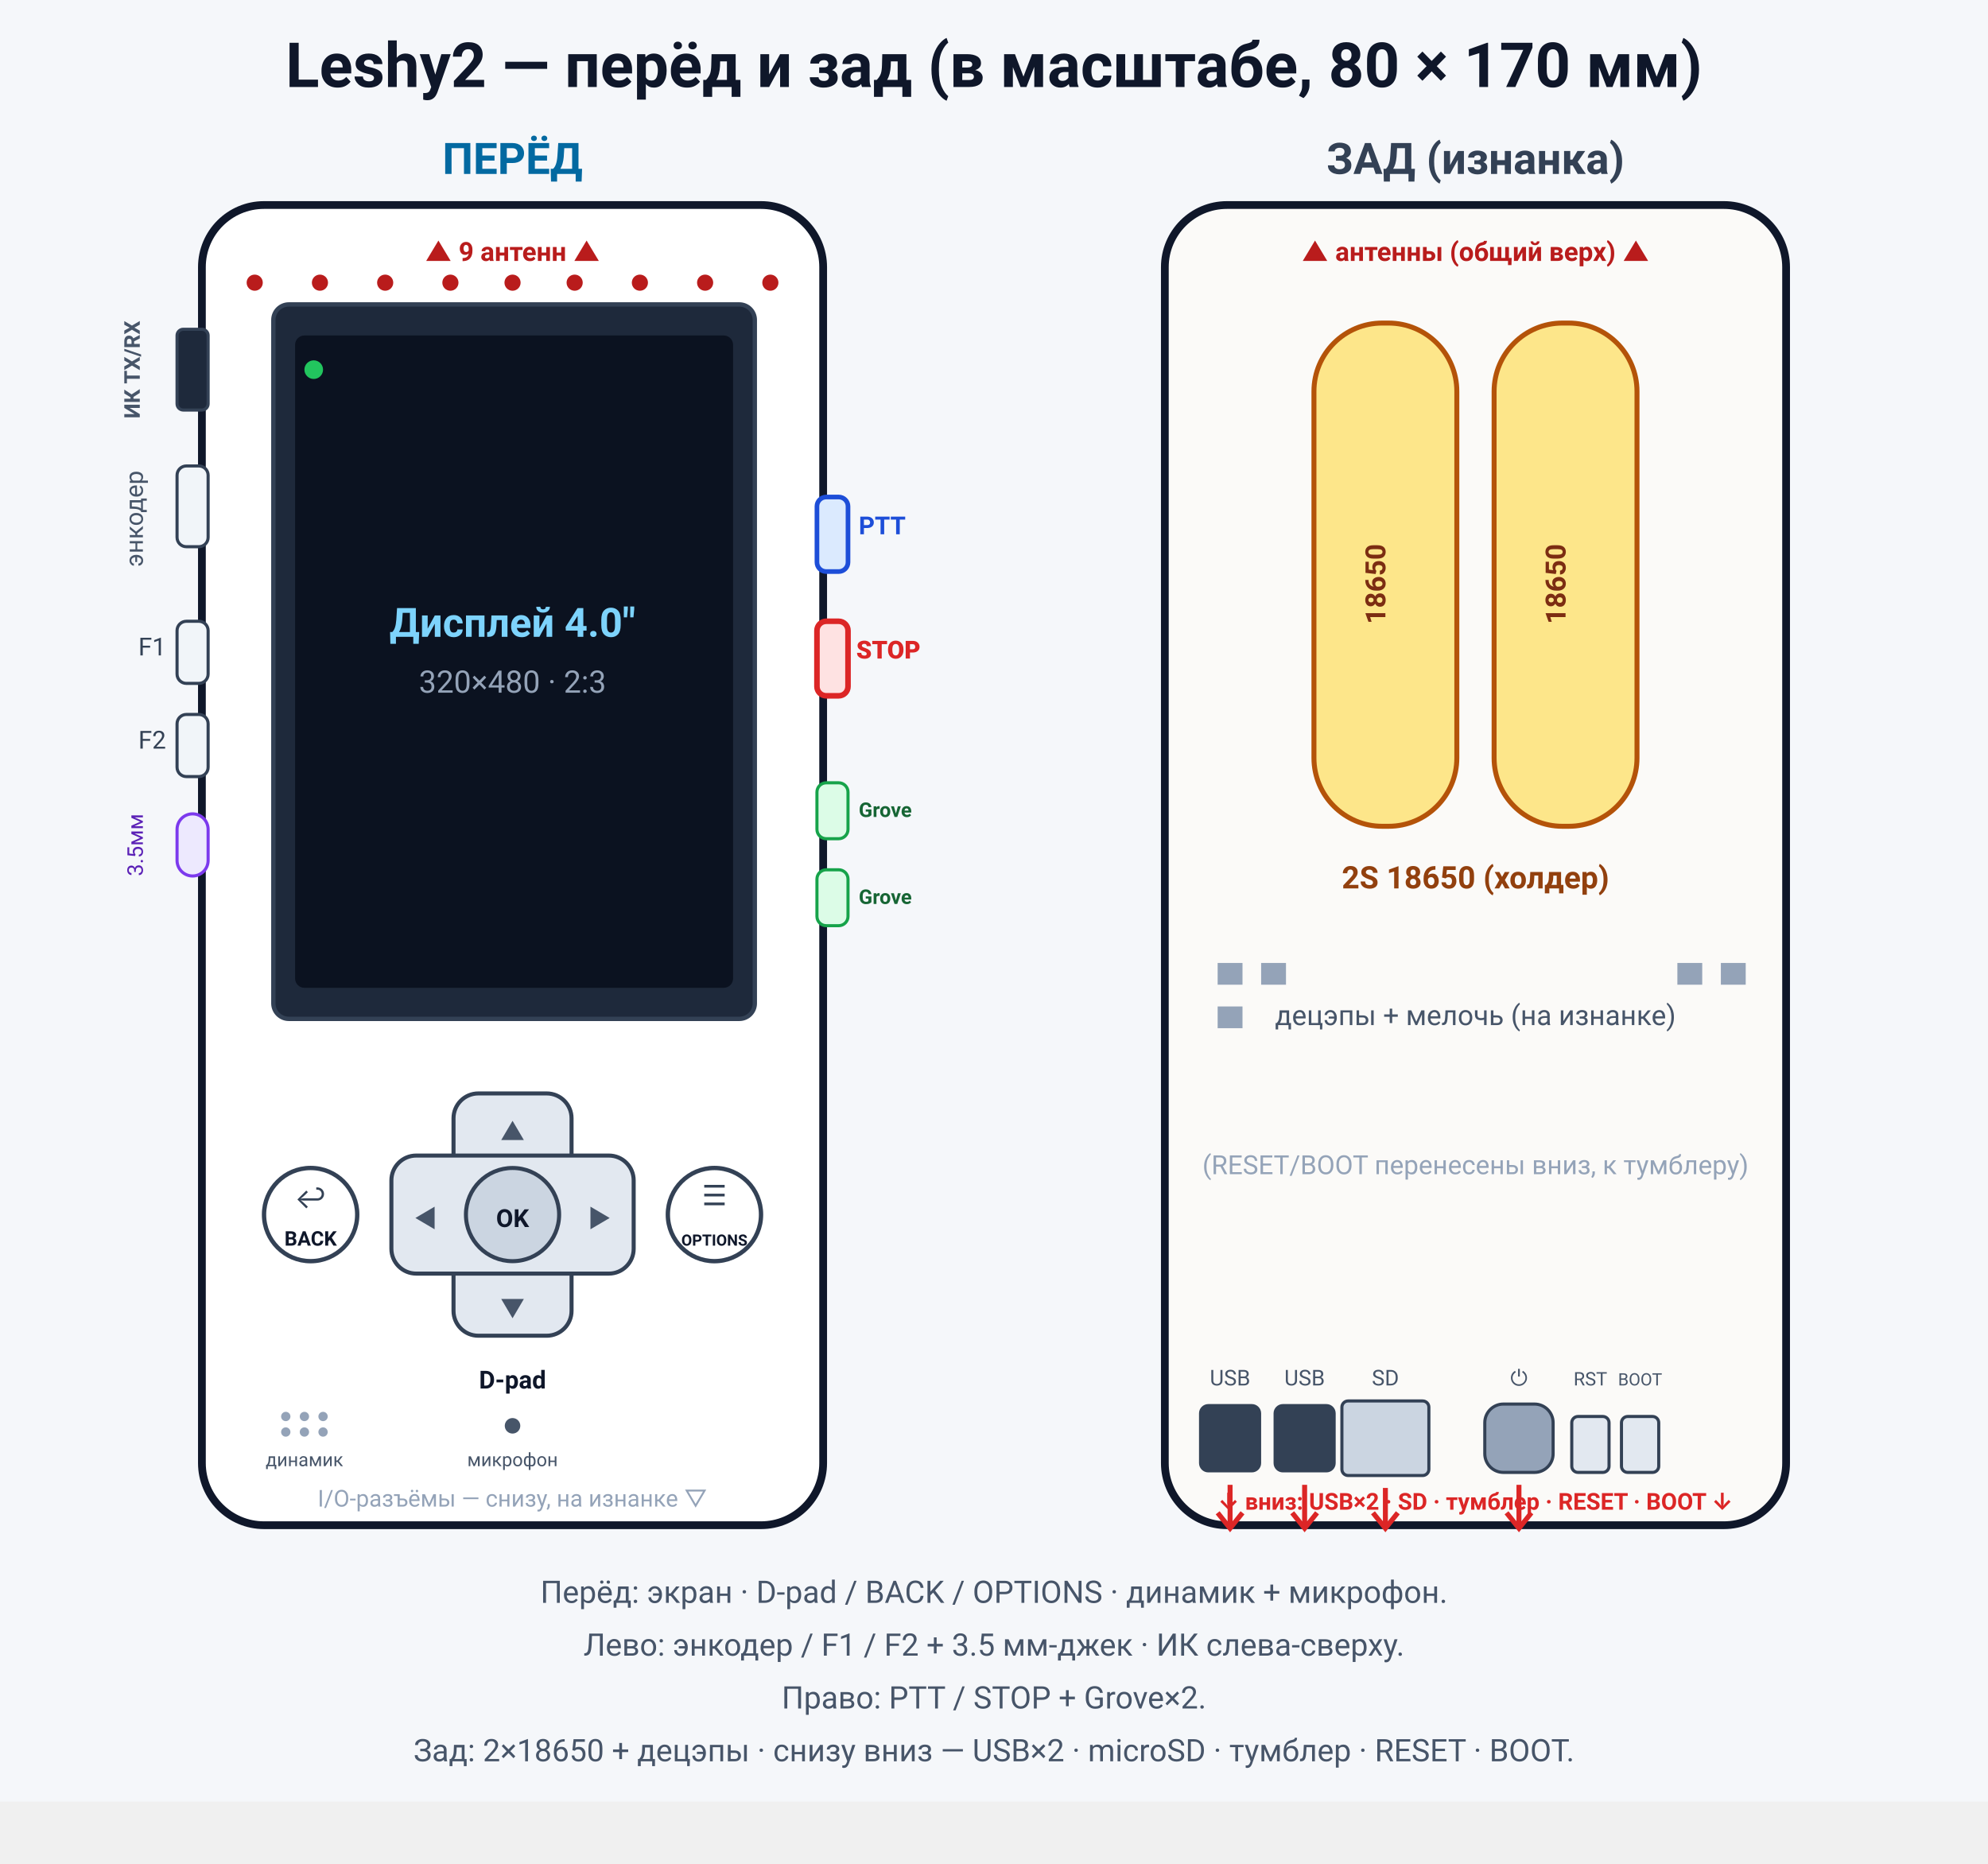
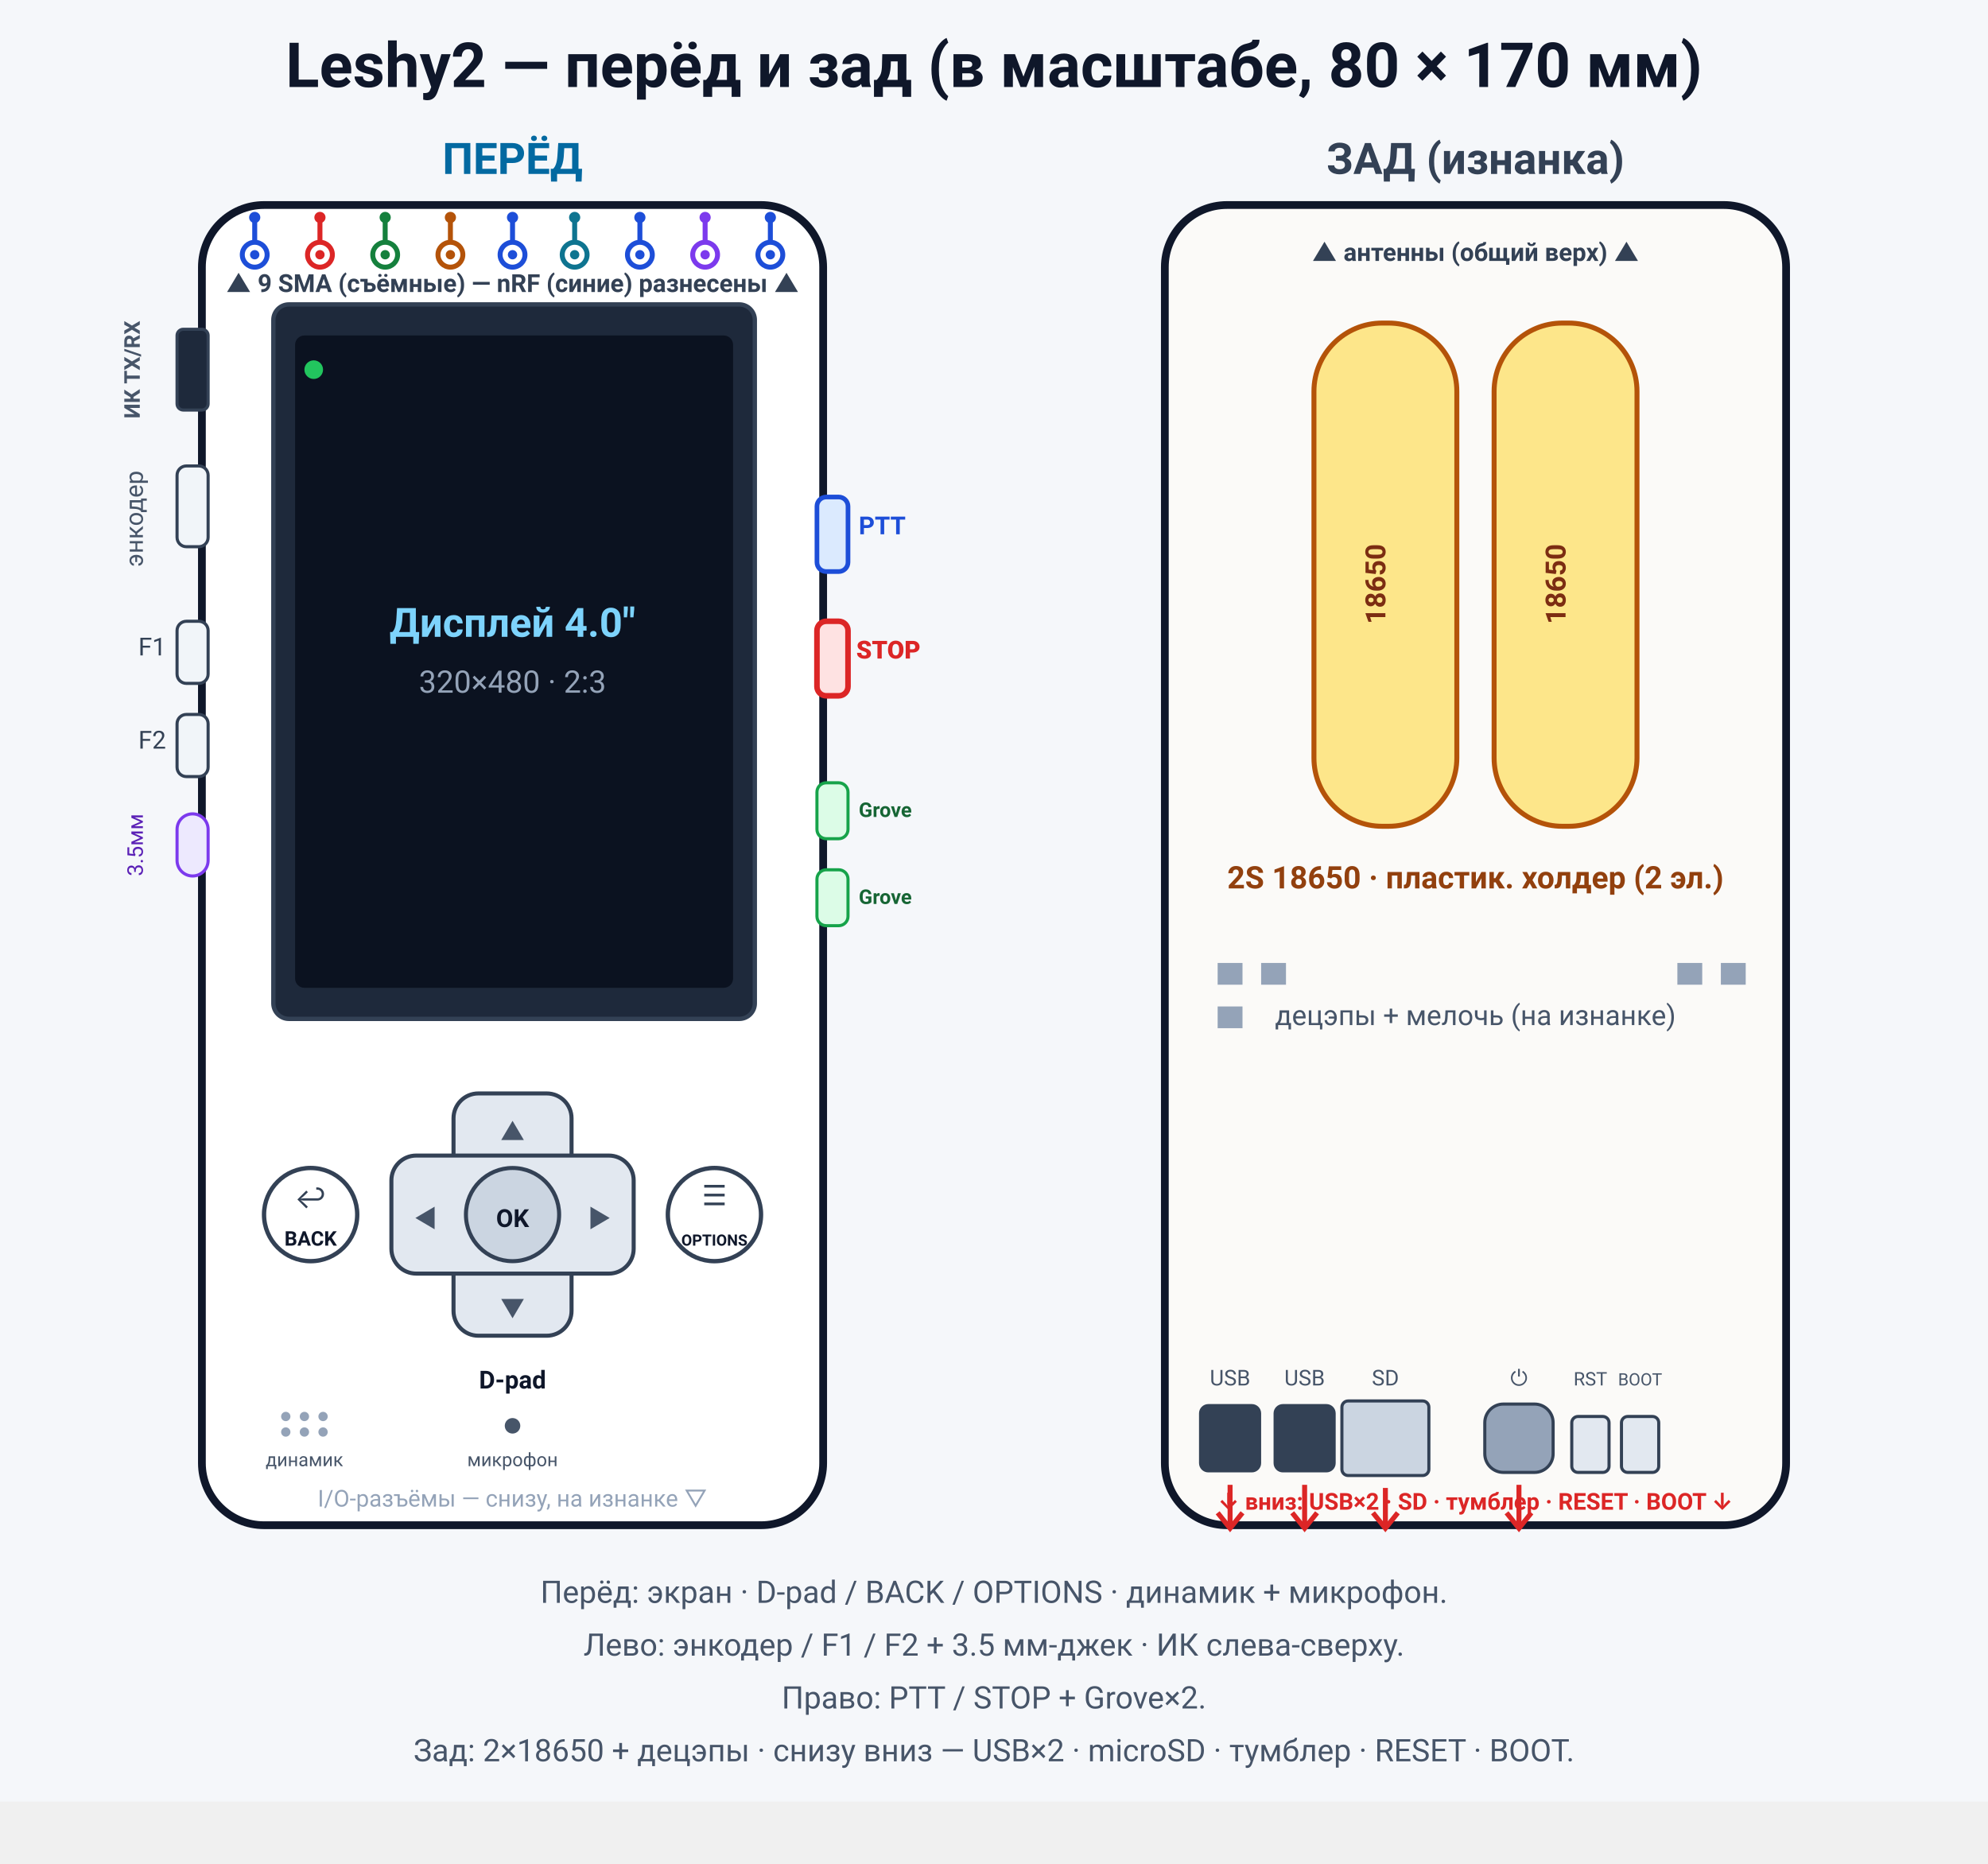
<svg xmlns="http://www.w3.org/2000/svg" viewBox="0 0 640 600" font-family="-apple-system,Segoe UI,Roboto,sans-serif">
  <rect width="640" height="580" fill="#f5f7fa" />
  <text x="320" y="28" text-anchor="middle" font-size="20" font-weight="700" fill="#0f172a">Leshy2 — перёд и зад (в масштабе, 80 × 170 мм)</text>
  <text x="165" y="56" text-anchor="middle" font-size="14" font-weight="700" fill="#0369a1">ПЕРЁД</text>
  <rect x="65" y="66" width="200" height="425" rx="20" fill="#ffffff" stroke="#0f172a" stroke-width="2.5" />
-   <text x="165" y="84" text-anchor="middle" font-size="8.5" font-weight="600" fill="#b91c1c">▲ 9 антенн ▲</text>
-   <g fill="#b91c1c">
-     <circle cx="82" cy="91" r="2.6" />
-     <circle cx="103" cy="91" r="2.6" />
-     <circle cx="124" cy="91" r="2.6" />
-     <circle cx="145" cy="91" r="2.6" />
-     <circle cx="165" cy="91" r="2.6" />
-     <circle cx="185" cy="91" r="2.6" />
-     <circle cx="206" cy="91" r="2.6" />
-     <circle cx="227" cy="91" r="2.6" />
-     <circle cx="248" cy="91" r="2.6" />
+   <text x="165" y="94" text-anchor="middle" font-size="8" font-weight="600" fill="#334155">▲ 9 SMA (съёмные) — nRF (синие) разнесены ▲</text>
+   <g>
+     <line x1="82" y1="78" x2="82" y2="70" stroke="#1d4ed8" stroke-width="1.6" />
+     <circle cx="82" cy="70" r="1.8" fill="#1d4ed8" />
+     <circle cx="82" cy="82" r="4" fill="#fff" stroke="#1d4ed8" stroke-width="1.6" />
+     <circle cx="82" cy="82" r="1.5" fill="#1d4ed8" />
+     <line x1="103" y1="78" x2="103" y2="70" stroke="#dc2626" stroke-width="1.6" />
+     <circle cx="103" cy="70" r="1.8" fill="#dc2626" />
+     <circle cx="103" cy="82" r="4" fill="#fff" stroke="#dc2626" stroke-width="1.6" />
+     <circle cx="103" cy="82" r="1.5" fill="#dc2626" />
+     <line x1="124" y1="78" x2="124" y2="70" stroke="#15803d" stroke-width="1.6" />
+     <circle cx="124" cy="70" r="1.8" fill="#15803d" />
+     <circle cx="124" cy="82" r="4" fill="#fff" stroke="#15803d" stroke-width="1.6" />
+     <circle cx="124" cy="82" r="1.5" fill="#15803d" />
+     <line x1="145" y1="78" x2="145" y2="70" stroke="#b45309" stroke-width="1.6" />
+     <circle cx="145" cy="70" r="1.8" fill="#b45309" />
+     <circle cx="145" cy="82" r="4" fill="#fff" stroke="#b45309" stroke-width="1.6" />
+     <circle cx="145" cy="82" r="1.5" fill="#b45309" />
+     <line x1="165" y1="78" x2="165" y2="70" stroke="#1d4ed8" stroke-width="1.6" />
+     <circle cx="165" cy="70" r="1.8" fill="#1d4ed8" />
+     <circle cx="165" cy="82" r="4" fill="#fff" stroke="#1d4ed8" stroke-width="1.6" />
+     <circle cx="165" cy="82" r="1.5" fill="#1d4ed8" />
+     <line x1="185" y1="78" x2="185" y2="70" stroke="#0e7490" stroke-width="1.6" />
+     <circle cx="185" cy="70" r="1.8" fill="#0e7490" />
+     <circle cx="185" cy="82" r="4" fill="#fff" stroke="#0e7490" stroke-width="1.6" />
+     <circle cx="185" cy="82" r="1.5" fill="#0e7490" />
+     <line x1="206" y1="78" x2="206" y2="70" stroke="#1d4ed8" stroke-width="1.6" />
+     <circle cx="206" cy="70" r="1.8" fill="#1d4ed8" />
+     <circle cx="206" cy="82" r="4" fill="#fff" stroke="#1d4ed8" stroke-width="1.6" />
+     <circle cx="206" cy="82" r="1.5" fill="#1d4ed8" />
+     <line x1="227" y1="78" x2="227" y2="70" stroke="#7c3aed" stroke-width="1.6" />
+     <circle cx="227" cy="70" r="1.8" fill="#7c3aed" />
+     <circle cx="227" cy="82" r="4" fill="#fff" stroke="#7c3aed" stroke-width="1.6" />
+     <circle cx="227" cy="82" r="1.5" fill="#7c3aed" />
+     <line x1="248" y1="78" x2="248" y2="70" stroke="#1d4ed8" stroke-width="1.6" />
+     <circle cx="248" cy="70" r="1.8" fill="#1d4ed8" />
+     <circle cx="248" cy="82" r="4" fill="#fff" stroke="#1d4ed8" stroke-width="1.6" />
+     <circle cx="248" cy="82" r="1.5" fill="#1d4ed8" />
  </g>
  <rect x="88" y="98" width="155" height="230" rx="5" fill="#1e293b" stroke="#334155" stroke-width="1.4" />
  <rect x="95" y="108" width="141" height="210" rx="3" fill="#0b1220" />
  <text x="165" y="205" text-anchor="middle" font-size="13" font-weight="700" fill="#7dd3fc">Дисплей 4.0″</text>
  <text x="165" y="223" text-anchor="middle" font-size="10" fill="#94a3b8">320×480 · 2:3</text>
  <circle cx="101" cy="119" r="3" fill="#22c55e" />
  <rect x="146" y="352" width="38" height="78" rx="8" fill="#e2e8f0" stroke="#334155" stroke-width="1.3" />
  <rect x="126" y="372" width="78" height="38" rx="8" fill="#e2e8f0" stroke="#334155" stroke-width="1.3" />
  <circle cx="165" cy="391" r="15" fill="#cbd5e1" stroke="#334155" stroke-width="1.3" />
  <text x="165" y="395" text-anchor="middle" font-size="8" font-weight="700" fill="#0f172a">OK</text>
  <text x="165" y="367" text-anchor="middle" font-size="8" fill="#475569">▲</text>
  <text x="165" y="424" text-anchor="middle" font-size="8" fill="#475569">▼</text>
  <text x="137" y="395" text-anchor="middle" font-size="8" fill="#475569">◀</text>
  <text x="193" y="395" text-anchor="middle" font-size="8" fill="#475569">▶</text>
  <text x="165" y="447" text-anchor="middle" font-size="8" font-weight="700" fill="#0f172a">D-pad</text>
  <circle cx="100" cy="391" r="15" fill="#fff" stroke="#334155" stroke-width="1.4" />
  <text x="100" y="389" text-anchor="middle" font-size="9" fill="#334155">↩</text>
  <text x="100" y="401" text-anchor="middle" font-size="6.5" font-weight="700" fill="#0f172a">BACK</text>
  <circle cx="230" cy="391" r="15" fill="#fff" stroke="#334155" stroke-width="1.4" />
  <text x="230" y="388" text-anchor="middle" font-size="9" fill="#334155">☰</text>
  <text x="230" y="401" text-anchor="middle" font-size="5" font-weight="700" fill="#0f172a">OPTIONS</text>
  <rect x="57" y="106" width="10" height="26" rx="2" fill="#1e293b" stroke="#334155" />
  <text x="45" y="119" text-anchor="middle" font-size="7" font-weight="600" fill="#475569" transform="rotate(-90 45 119)">ИК TX/RX</text>
  <rect x="57" y="150" width="10" height="26" rx="3" fill="#f1f5f9" stroke="#334155" />
  <text x="46" y="167" text-anchor="middle" font-size="8" fill="#475569" transform="rotate(-90 46 167)">энкодер</text>
  <rect x="57" y="200" width="10" height="20" rx="3" fill="#f1f5f9" stroke="#334155" />
  <text x="49" y="211" text-anchor="middle" font-size="8" fill="#334155">F1</text>
  <rect x="57" y="230" width="10" height="20" rx="3" fill="#f1f5f9" stroke="#334155" />
  <text x="49" y="241" text-anchor="middle" font-size="8" fill="#334155">F2</text>
  <rect x="57" y="262" width="10" height="20" rx="5" fill="#ede9fe" stroke="#7c3aed" />
  <text x="46" y="272" text-anchor="middle" font-size="7" fill="#5b21b6" transform="rotate(-90 46 272)">3.5мм</text>
  <rect x="263" y="160" width="10" height="24" rx="3" fill="#dbeafe" stroke="#1d4ed8" stroke-width="1.5" />
  <text x="284" y="172" text-anchor="middle" font-size="8" font-weight="700" fill="#1d4ed8">PTT</text>
  <rect x="263" y="200" width="10" height="24" rx="3" fill="#fee2e2" stroke="#dc2626" stroke-width="1.8" />
  <text x="286" y="212" text-anchor="middle" font-size="8" font-weight="800" fill="#dc2626">STOP</text>
  <rect x="263" y="252" width="10" height="18" rx="3" fill="#dcfce7" stroke="#16a34a" />
  <text x="285" y="263" text-anchor="middle" font-size="6.5" font-weight="700" fill="#166534">Grove</text>
  <rect x="263" y="280" width="10" height="18" rx="3" fill="#dcfce7" stroke="#16a34a" />
  <text x="285" y="291" text-anchor="middle" font-size="6.5" font-weight="700" fill="#166534">Grove</text>
  <g fill="#94a3b8">
    <circle cx="92" cy="456" r="1.5" />
    <circle cx="98" cy="456" r="1.5" />
    <circle cx="104" cy="456" r="1.5" />
    <circle cx="92" cy="461" r="1.5" />
    <circle cx="98" cy="461" r="1.5" />
    <circle cx="104" cy="461" r="1.5" />
  </g>
  <text x="98" y="472" text-anchor="middle" font-size="6" fill="#475569">динамик</text>
  <circle cx="165" cy="459" r="2.5" fill="#475569" />
  <text x="165" y="472" text-anchor="middle" font-size="6" fill="#475569">микрофон</text>
  <text x="165" y="485" text-anchor="middle" font-size="7.5" fill="#94a3b8">I/O-разъёмы — снизу, на изнанке ▽</text>
  <text x="475" y="56" text-anchor="middle" font-size="14" font-weight="700" fill="#334155">ЗАД (изнанка)</text>
  <rect x="375" y="66" width="200" height="425" rx="20" fill="#fbfaf8" stroke="#0f172a" stroke-width="2.5" />
-   <text x="475" y="84" text-anchor="middle" font-size="8.5" font-weight="600" fill="#b91c1c">▲ антенны (общий верх) ▲</text>
+   <text x="475" y="84" text-anchor="middle" font-size="8" font-weight="600" fill="#334155">▲ антенны (общий верх) ▲</text>
  <rect x="423" y="104" width="46" height="162" rx="22" fill="#fde68a" stroke="#b45309" stroke-width="1.6" />
  <rect x="481" y="104" width="46" height="162" rx="22" fill="#fde68a" stroke="#b45309" stroke-width="1.6" />
  <text x="446" y="188" text-anchor="middle" font-size="9" font-weight="700" fill="#7c2d12" transform="rotate(-90 446 188)">18650</text>
  <text x="504" y="188" text-anchor="middle" font-size="9" font-weight="700" fill="#7c2d12" transform="rotate(-90 504 188)">18650</text>
-   <text x="475" y="286" text-anchor="middle" font-size="10" font-weight="700" fill="#92400e">2S 18650 (холдер)</text>
+   <text x="475" y="286" text-anchor="middle" font-size="10" font-weight="700" fill="#92400e">2S 18650 · пластик. холдер (2 эл.)</text>
  <g fill="#94a3b8">
    <rect x="392" y="310" width="8" height="7" />
    <rect x="406" y="310" width="8" height="7" />
    <rect x="392" y="324" width="8" height="7" />
    <rect x="540" y="310" width="8" height="7" />
    <rect x="554" y="310" width="8" height="7" />
  </g>
  <text x="475" y="330" text-anchor="middle" font-size="9" fill="#475569">децэпы + мелочь (на изнанке)</text>
-   <text x="475" y="378" text-anchor="middle" font-size="8.5" fill="#94a3b8">(RESET/BOOT перенесены вниз, к тумблеру)</text>
  <rect x="386" y="452" width="20" height="22" rx="3" fill="#334155" />
  <rect x="410" y="452" width="20" height="22" rx="3" fill="#334155" />
  <rect x="432" y="451" width="28" height="24" rx="2" fill="#cbd5e1" stroke="#334155" />
  <rect x="478" y="452" width="22" height="22" rx="6" fill="#94a3b8" stroke="#334155" />
  <rect x="506" y="456" width="12" height="18" rx="2" fill="#e2e8f0" stroke="#334155" />
  <rect x="522" y="456" width="12" height="18" rx="2" fill="#e2e8f0" stroke="#334155" />
  <text x="396" y="446" text-anchor="middle" font-size="7" fill="#475569">USB</text>
  <text x="420" y="446" text-anchor="middle" font-size="7" fill="#475569">USB</text>
  <text x="446" y="446" text-anchor="middle" font-size="7" fill="#475569">SD</text>
  <text x="489" y="446" text-anchor="middle" font-size="7" fill="#475569">⏻</text>
  <text x="512" y="446" text-anchor="middle" font-size="6" fill="#475569">RST</text>
  <text x="528" y="446" text-anchor="middle" font-size="5.5" fill="#475569">BOOT</text>
  <g stroke="#dc2626" stroke-width="1.6" fill="none">
    <path d="M396 478 L396 491" />
    <path d="M392 487 L396 492 L400 487" />
    <path d="M420 478 L420 491" />
    <path d="M416 487 L420 492 L424 487" />
    <path d="M446 479 L446 491" />
    <path d="M442 487 L446 492 L450 487" />
    <path d="M489 478 L489 491" />
    <path d="M485 487 L489 492 L493 487" />
  </g>
  <text x="475" y="486" text-anchor="middle" font-size="7.5" font-weight="700" fill="#dc2626">↓ вниз: USB×2 · SD · тумблер · RESET · BOOT ↓</text>
  <text x="320" y="516" text-anchor="middle" font-size="10" fill="#475569">Перёд: экран · D-pad / BACK / OPTIONS · динамик + микрофон.</text>
  <text x="320" y="533" text-anchor="middle" font-size="10" fill="#475569">Лево: энкодер / F1 / F2 + 3.5 мм-джек · ИК слева-сверху.</text>
  <text x="320" y="550" text-anchor="middle" font-size="10" fill="#475569">Право: PTT / STOP + Grove×2.</text>
  <text x="320" y="567" text-anchor="middle" font-size="10" fill="#475569">Зад: 2×18650 + децэпы · снизу вниз — USB×2 · microSD · тумблер · RESET · BOOT.</text>
</svg>
